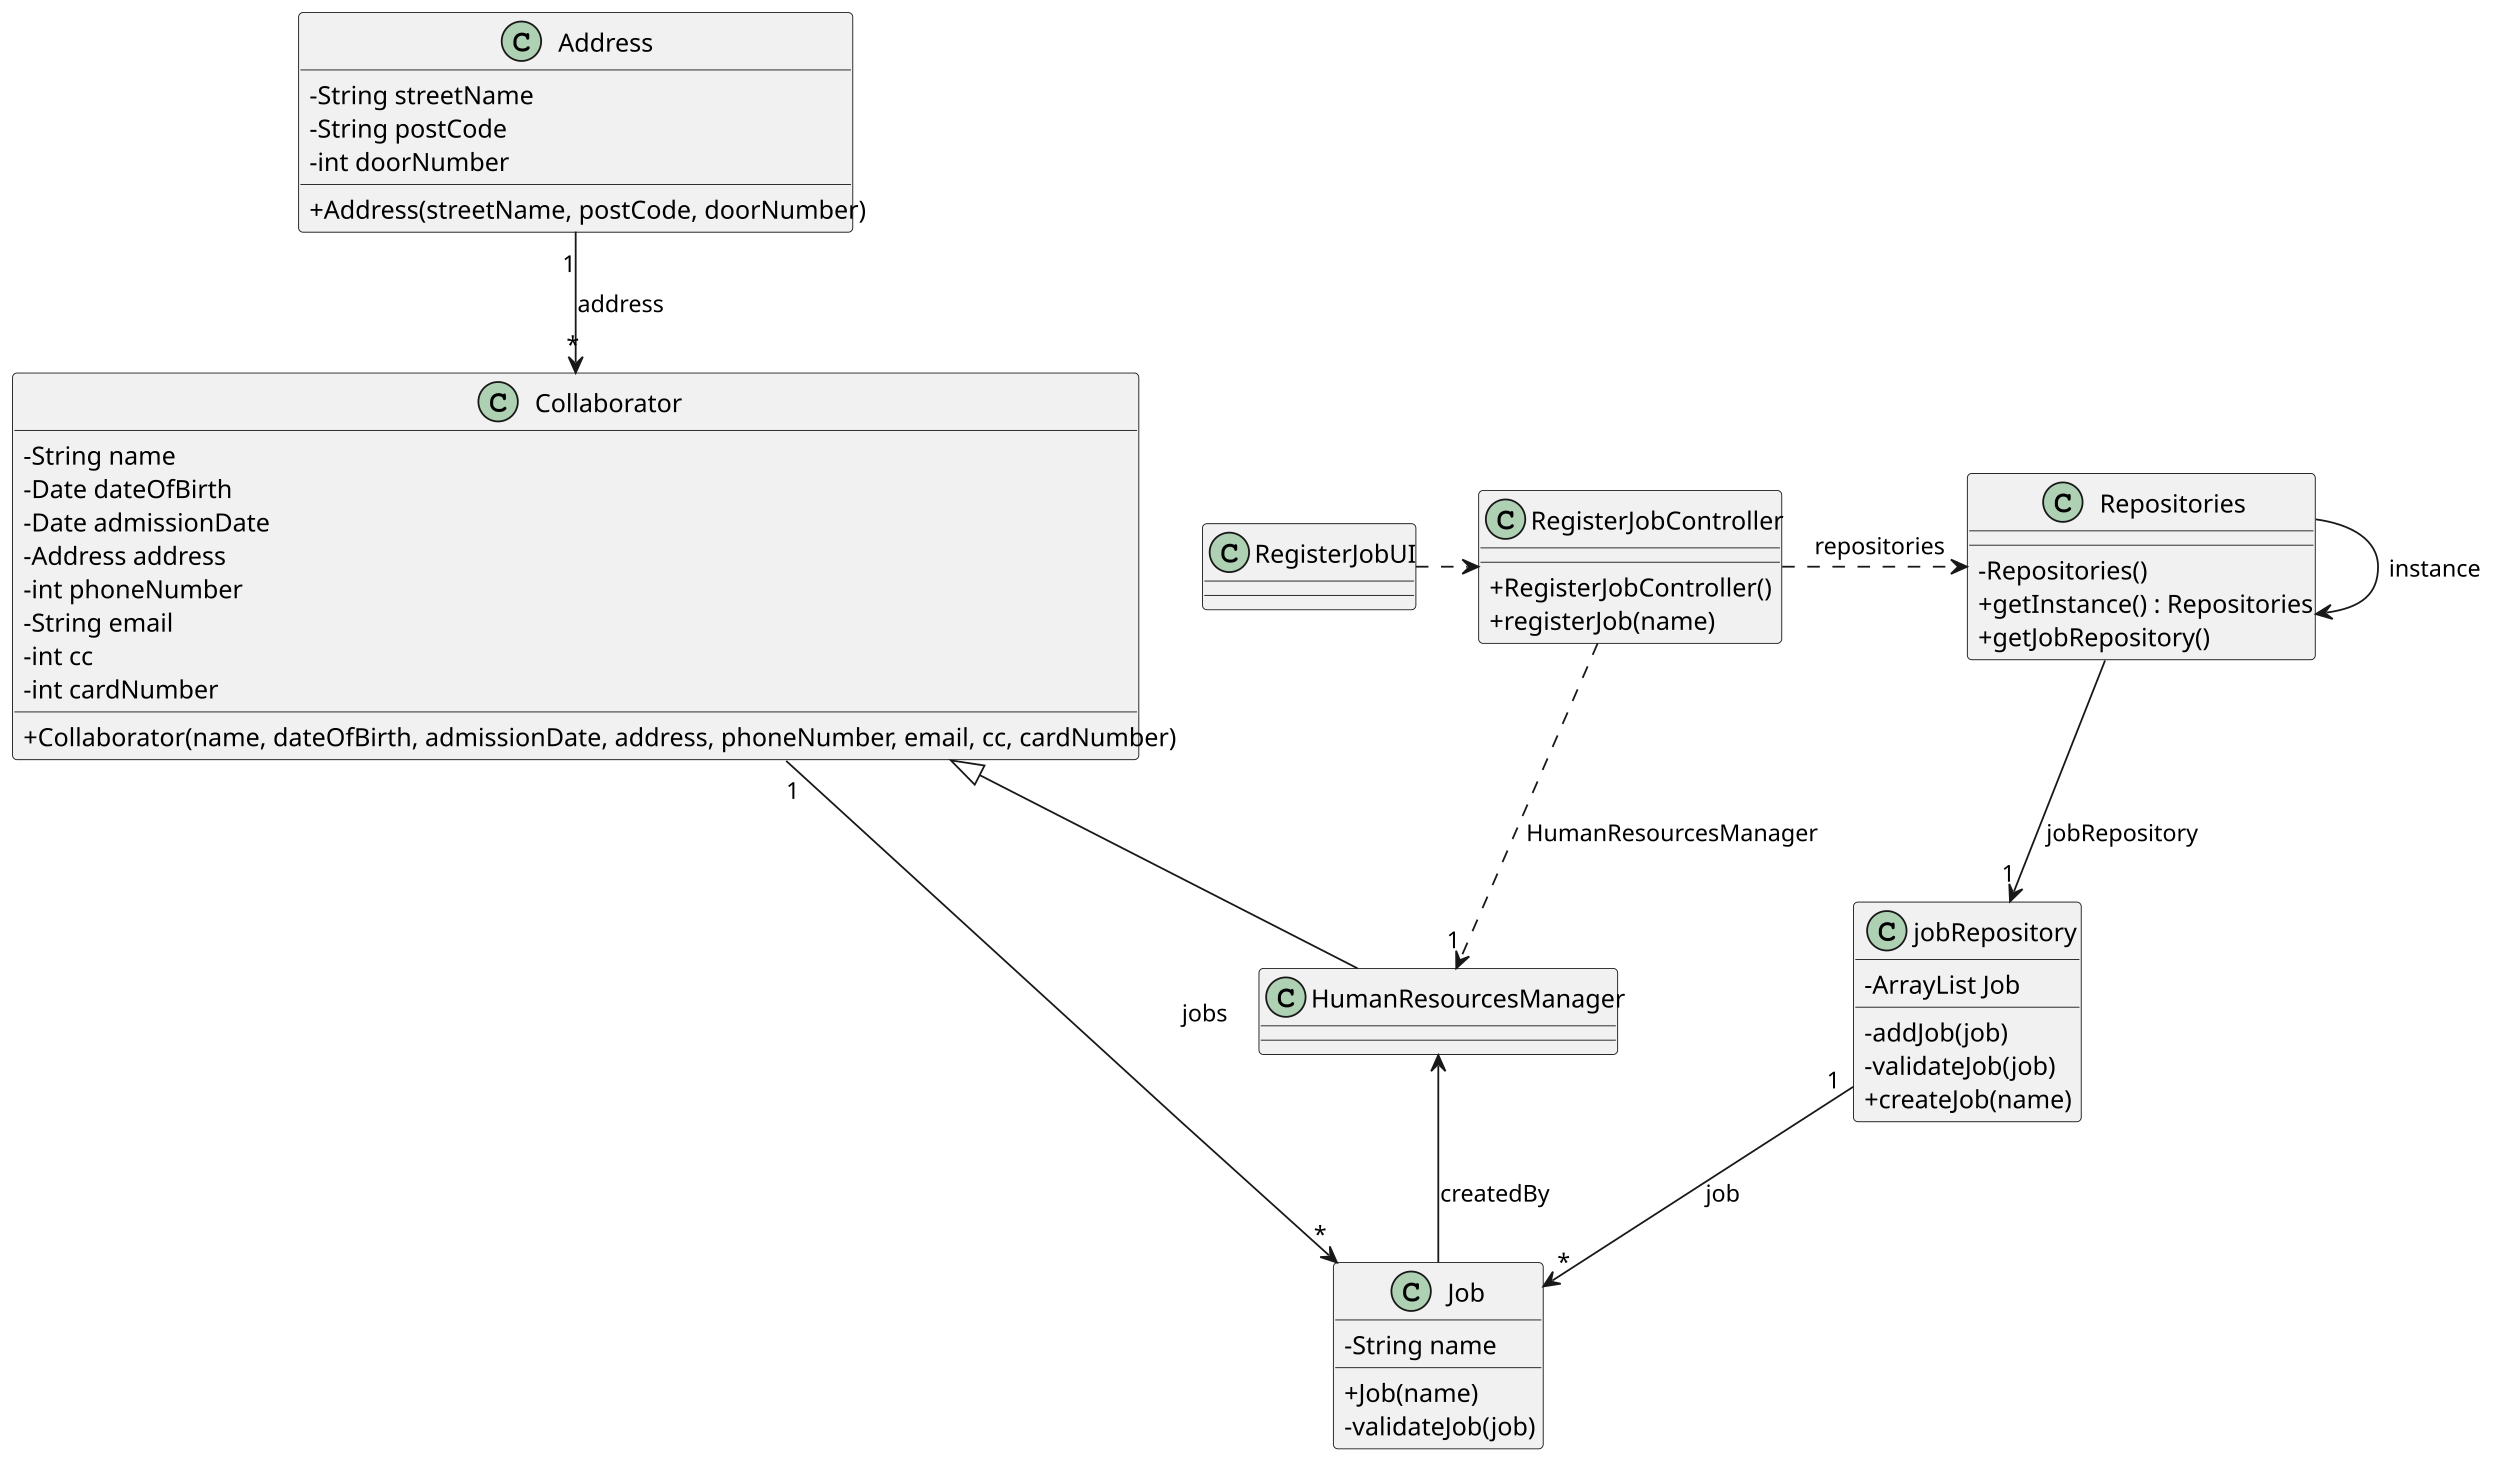
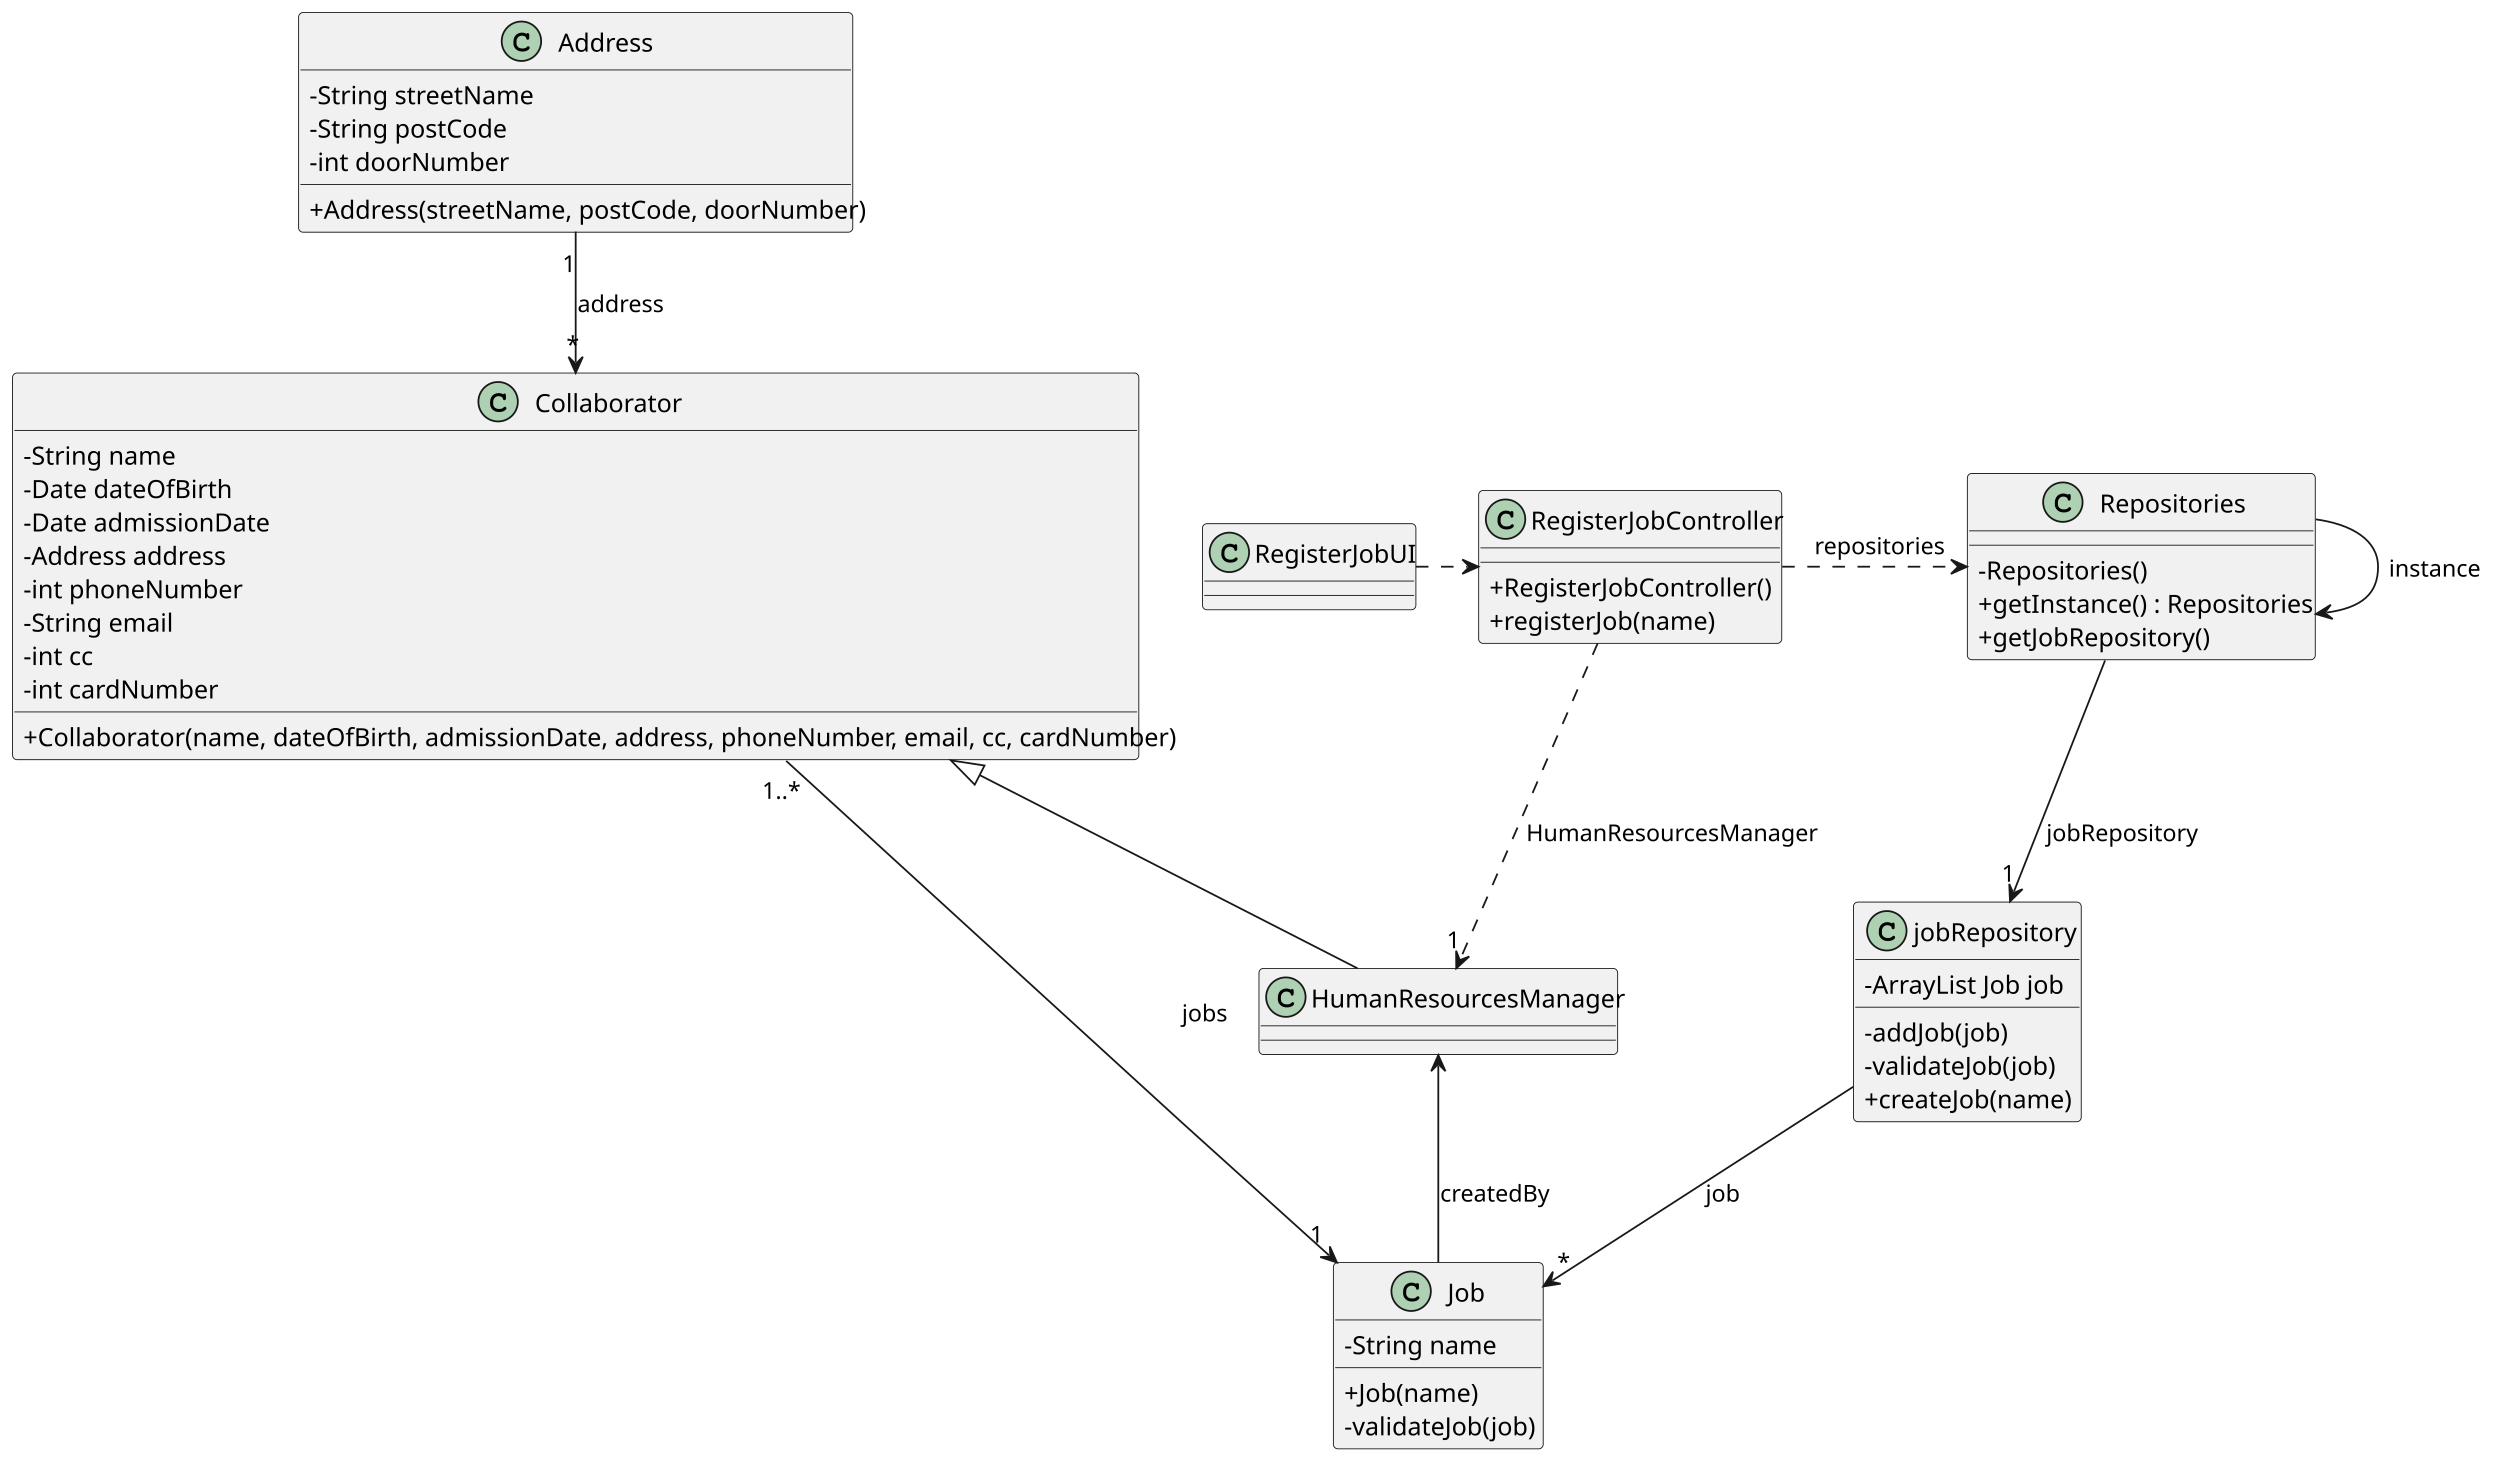
<svg xmlns="http://www.w3.org/2000/svg" contentStyleType="text/css" height="814px" preserveAspectRatio="none" style="width:1394px;height:814px;background:#FFFFFF;" version="1.1" viewBox="0 0 1394 814" width="1394px" zoomAndPan="magnify">
  <defs />
  <g>
    <g id="elem_Job">
      <rect codeLine="11" fill="#F1F1F1" height="103.863" id="Job" rx="2.5" ry="2.5" style="stroke:#181818;stroke-width:0.5;" width="117" x="743.5" y="704" />
      <ellipse cx="786.85" cy="720" fill="#ADD1B2" rx="11" ry="11" style="stroke:#181818;stroke-width:1.0;" />
      <path d="M789.616,715.875 Q789.772,715.656 789.959,715.547 Q790.147,715.438 790.366,715.438 Q790.741,715.438 790.975,715.703 Q791.209,715.953 791.209,716.562 L791.209,718.016 Q791.209,718.625 790.975,718.891 Q790.741,719.156 790.366,719.156 Q790.022,719.156 789.819,718.953 Q789.616,718.766 789.506,718.25 Q789.459,717.891 789.272,717.703 Q788.944,717.328 788.334,717.109 Q787.725,716.891 787.1,716.891 Q786.334,716.891 785.694,717.219 Q785.069,717.547 784.569,718.297 Q784.084,719.047 784.084,720.078 L784.084,721.172 Q784.084,722.406 784.975,723.234 Q785.866,724.047 787.459,724.047 Q788.397,724.047 789.053,723.797 Q789.444,723.641 789.866,723.203 Q790.131,722.938 790.272,722.859 Q790.428,722.781 790.631,722.781 Q790.959,722.781 791.209,723.047 Q791.475,723.297 791.475,723.641 Q791.475,723.984 791.131,724.391 Q790.631,724.969 789.834,725.297 Q788.756,725.75 787.459,725.75 Q785.944,725.75 784.741,725.125 Q783.756,724.625 783.069,723.562 Q782.381,722.484 782.381,721.203 L782.381,720.047 Q782.381,718.719 782.991,717.578 Q783.616,716.422 784.709,715.812 Q785.803,715.188 787.038,715.188 Q787.772,715.188 788.413,715.359 Q789.069,715.516 789.616,715.875 Z " fill="#000000" />
      <text fill="#000000" font-family="sans-serif" font-size="14" lengthAdjust="spacing" textLength="22" x="807.15" y="725.797">Job</text>
      <line style="stroke:#181818;stroke-width:0.5;" x1="744.5" x2="859.5" y1="736" y2="736" />
      <text fill="#000000" font-family="sans-serif" font-size="14" lengthAdjust="spacing" textLength="81" x="749.5" y="755.107">-String name</text>
      <line style="stroke:#181818;stroke-width:0.5;" x1="744.5" x2="859.5" y1="762.621" y2="762.621" />
      <text fill="#000000" font-family="sans-serif" font-size="14" lengthAdjust="spacing" textLength="75" x="749.5" y="781.729">+Job(name)</text>
      <text fill="#000000" font-family="sans-serif" font-size="14" lengthAdjust="spacing" textLength="105" x="749.5" y="800.35">-validateJob(job)</text>
    </g>
    <g id="elem_RegisterJobController">
      <rect codeLine="18" fill="#F1F1F1" height="85.242" id="RegisterJobController" rx="2.5" ry="2.5" style="stroke:#181818;stroke-width:0.5;" width="169" x="824.5" y="273.5" />
      <ellipse cx="839.5" cy="289.5" fill="#ADD1B2" rx="11" ry="11" style="stroke:#181818;stroke-width:1.0;" />
      <path d="M842.266,285.375 Q842.422,285.156 842.609,285.047 Q842.797,284.938 843.016,284.938 Q843.391,284.938 843.625,285.203 Q843.859,285.453 843.859,286.062 L843.859,287.516 Q843.859,288.125 843.625,288.391 Q843.391,288.656 843.016,288.656 Q842.672,288.656 842.469,288.453 Q842.266,288.266 842.156,287.75 Q842.109,287.391 841.922,287.203 Q841.594,286.828 840.984,286.609 Q840.375,286.391 839.75,286.391 Q838.984,286.391 838.344,286.719 Q837.719,287.047 837.219,287.797 Q836.734,288.547 836.734,289.578 L836.734,290.672 Q836.734,291.906 837.625,292.734 Q838.516,293.547 840.109,293.547 Q841.047,293.547 841.703,293.297 Q842.094,293.141 842.516,292.703 Q842.781,292.438 842.922,292.359 Q843.078,292.281 843.281,292.281 Q843.609,292.281 843.859,292.547 Q844.125,292.797 844.125,293.141 Q844.125,293.484 843.781,293.891 Q843.281,294.469 842.484,294.797 Q841.406,295.25 840.109,295.25 Q838.594,295.25 837.391,294.625 Q836.406,294.125 835.719,293.062 Q835.031,291.984 835.031,290.703 L835.031,289.547 Q835.031,288.219 835.641,287.078 Q836.266,285.922 837.359,285.312 Q838.453,284.688 839.688,284.688 Q840.422,284.688 841.062,284.859 Q841.719,285.016 842.266,285.375 Z " fill="#000000" />
      <text fill="#000000" font-family="sans-serif" font-size="14" lengthAdjust="spacing" textLength="137" x="853.5" y="295.297">RegisterJobController</text>
      <line style="stroke:#181818;stroke-width:0.5;" x1="825.5" x2="992.5" y1="305.5" y2="305.5" />
      <line style="stroke:#181818;stroke-width:0.5;" x1="825.5" x2="992.5" y1="313.5" y2="313.5" />
      <text fill="#000000" font-family="sans-serif" font-size="14" lengthAdjust="spacing" textLength="155" x="830.5" y="332.607">+RegisterJobController()</text>
      <text fill="#000000" font-family="sans-serif" font-size="14" lengthAdjust="spacing" textLength="123" x="830.5" y="351.228">+registerJob(name)</text>
    </g>
    <g id="elem_RegisterJobUI">
      <rect codeLine="24" fill="#F1F1F1" height="48" id="RegisterJobUI" rx="2.5" ry="2.5" style="stroke:#181818;stroke-width:0.5;" width="119" x="670.5" y="292" />
      <ellipse cx="685.5" cy="308" fill="#ADD1B2" rx="11" ry="11" style="stroke:#181818;stroke-width:1.0;" />
      <path d="M688.266,303.875 Q688.422,303.656 688.609,303.547 Q688.797,303.438 689.016,303.438 Q689.391,303.438 689.625,303.703 Q689.859,303.953 689.859,304.562 L689.859,306.016 Q689.859,306.625 689.625,306.891 Q689.391,307.156 689.016,307.156 Q688.672,307.156 688.469,306.953 Q688.266,306.766 688.156,306.25 Q688.109,305.891 687.922,305.703 Q687.594,305.328 686.984,305.109 Q686.375,304.891 685.75,304.891 Q684.984,304.891 684.344,305.219 Q683.719,305.547 683.219,306.297 Q682.734,307.047 682.734,308.078 L682.734,309.172 Q682.734,310.406 683.625,311.234 Q684.516,312.047 686.109,312.047 Q687.047,312.047 687.703,311.797 Q688.094,311.641 688.516,311.203 Q688.781,310.938 688.922,310.859 Q689.078,310.781 689.281,310.781 Q689.609,310.781 689.859,311.047 Q690.125,311.297 690.125,311.641 Q690.125,311.984 689.781,312.391 Q689.281,312.969 688.484,313.297 Q687.406,313.75 686.109,313.75 Q684.594,313.75 683.391,313.125 Q682.406,312.625 681.719,311.562 Q681.031,310.484 681.031,309.203 L681.031,308.047 Q681.031,306.719 681.641,305.578 Q682.266,304.422 683.359,303.812 Q684.453,303.188 685.688,303.188 Q686.422,303.188 687.062,303.359 Q687.719,303.516 688.266,303.875 Z " fill="#000000" />
      <text fill="#000000" font-family="sans-serif" font-size="14" lengthAdjust="spacing" textLength="87" x="699.5" y="313.797">RegisterJobUI</text>
      <line style="stroke:#181818;stroke-width:0.5;" x1="671.5" x2="788.5" y1="324" y2="324" />
      <line style="stroke:#181818;stroke-width:0.5;" x1="671.5" x2="788.5" y1="332" y2="332" />
    </g>
    <g id="elem_Collaborator">
      <rect codeLine="27" fill="#F1F1F1" height="215.59" id="Collaborator" rx="2.5" ry="2.5" style="stroke:#181818;stroke-width:0.5;" width="628" x="7" y="208" />
      <ellipse cx="277.75" cy="224" fill="#ADD1B2" rx="11" ry="11" style="stroke:#181818;stroke-width:1.0;" />
      <path d="M280.516,219.875 Q280.672,219.656 280.859,219.547 Q281.047,219.438 281.266,219.438 Q281.641,219.438 281.875,219.703 Q282.109,219.953 282.109,220.562 L282.109,222.016 Q282.109,222.625 281.875,222.891 Q281.641,223.156 281.266,223.156 Q280.922,223.156 280.719,222.953 Q280.516,222.766 280.406,222.25 Q280.359,221.891 280.172,221.703 Q279.844,221.328 279.234,221.109 Q278.625,220.891 278,220.891 Q277.234,220.891 276.594,221.219 Q275.969,221.547 275.469,222.297 Q274.984,223.047 274.984,224.078 L274.984,225.172 Q274.984,226.406 275.875,227.234 Q276.766,228.047 278.359,228.047 Q279.297,228.047 279.953,227.797 Q280.344,227.641 280.766,227.203 Q281.031,226.938 281.172,226.859 Q281.328,226.781 281.531,226.781 Q281.859,226.781 282.109,227.047 Q282.375,227.297 282.375,227.641 Q282.375,227.984 282.031,228.391 Q281.531,228.969 280.734,229.297 Q279.656,229.75 278.359,229.75 Q276.844,229.75 275.641,229.125 Q274.656,228.625 273.969,227.562 Q273.281,226.484 273.281,225.203 L273.281,224.047 Q273.281,222.719 273.891,221.578 Q274.516,220.422 275.609,219.812 Q276.703,219.188 277.938,219.188 Q278.672,219.188 279.312,219.359 Q279.969,219.516 280.516,219.875 Z " fill="#000000" />
      <text fill="#000000" font-family="sans-serif" font-size="14" lengthAdjust="spacing" textLength="78" x="298.25" y="229.797">Collaborator</text>
      <line style="stroke:#181818;stroke-width:0.5;" x1="8" x2="634" y1="240" y2="240" />
      <text fill="#000000" font-family="sans-serif" font-size="14" lengthAdjust="spacing" textLength="81" x="13" y="259.107">-String name</text>
      <text fill="#000000" font-family="sans-serif" font-size="14" lengthAdjust="spacing" textLength="111" x="13" y="277.728">-Date dateOfBirth</text>
      <text fill="#000000" font-family="sans-serif" font-size="14" lengthAdjust="spacing" textLength="132" x="13" y="296.35">-Date admissionDate</text>
      <text fill="#000000" font-family="sans-serif" font-size="14" lengthAdjust="spacing" textLength="112" x="13" y="314.971">-Address address</text>
      <text fill="#000000" font-family="sans-serif" font-size="14" lengthAdjust="spacing" textLength="113" x="13" y="333.592">-int phoneNumber</text>
      <text fill="#000000" font-family="sans-serif" font-size="14" lengthAdjust="spacing" textLength="79" x="13" y="352.213">-String email</text>
      <text fill="#000000" font-family="sans-serif" font-size="14" lengthAdjust="spacing" textLength="38" x="13" y="370.834">-int cc</text>
      <text fill="#000000" font-family="sans-serif" font-size="14" lengthAdjust="spacing" textLength="101" x="13" y="389.455">-int cardNumber</text>
      <line style="stroke:#181818;stroke-width:0.5;" x1="8" x2="634" y1="396.969" y2="396.969" />
      <text fill="#000000" font-family="sans-serif" font-size="14" lengthAdjust="spacing" textLength="616" x="13" y="416.076">+Collaborator(name, dateOfBirth, admissionDate, address, phoneNumber, email, cc, cardNumber)</text>
    </g>
    <g id="elem_Address">
      <rect codeLine="40" fill="#F1F1F1" height="122.484" id="Address" rx="2.5" ry="2.5" style="stroke:#181818;stroke-width:0.5;" width="309" x="166.5" y="7" />
      <ellipse cx="290.75" cy="23" fill="#ADD1B2" rx="11" ry="11" style="stroke:#181818;stroke-width:1.0;" />
      <path d="M293.516,18.875 Q293.672,18.656 293.859,18.547 Q294.047,18.438 294.266,18.438 Q294.641,18.438 294.875,18.703 Q295.109,18.953 295.109,19.562 L295.109,21.016 Q295.109,21.625 294.875,21.891 Q294.641,22.156 294.266,22.156 Q293.922,22.156 293.719,21.953 Q293.516,21.766 293.406,21.25 Q293.359,20.891 293.172,20.703 Q292.844,20.328 292.234,20.109 Q291.625,19.891 291,19.891 Q290.234,19.891 289.594,20.219 Q288.969,20.547 288.469,21.297 Q287.984,22.047 287.984,23.078 L287.984,24.172 Q287.984,25.406 288.875,26.234 Q289.766,27.047 291.359,27.047 Q292.297,27.047 292.953,26.797 Q293.344,26.641 293.766,26.203 Q294.031,25.938 294.172,25.859 Q294.328,25.781 294.531,25.781 Q294.859,25.781 295.109,26.047 Q295.375,26.297 295.375,26.641 Q295.375,26.984 295.031,27.391 Q294.531,27.969 293.734,28.297 Q292.656,28.75 291.359,28.75 Q289.844,28.75 288.641,28.125 Q287.656,27.625 286.969,26.562 Q286.281,25.484 286.281,24.203 L286.281,23.047 Q286.281,21.719 286.891,20.578 Q287.516,19.422 288.609,18.812 Q289.703,18.188 290.938,18.188 Q291.672,18.188 292.312,18.359 Q292.969,18.516 293.516,18.875 Z " fill="#000000" />
      <text fill="#000000" font-family="sans-serif" font-size="14" lengthAdjust="spacing" textLength="52" x="311.25" y="28.797">Address</text>
      <line style="stroke:#181818;stroke-width:0.5;" x1="167.5" x2="474.5" y1="39" y2="39" />
      <text fill="#000000" font-family="sans-serif" font-size="14" lengthAdjust="spacing" textLength="118" x="172.5" y="58.107">-String streetName</text>
      <text fill="#000000" font-family="sans-serif" font-size="14" lengthAdjust="spacing" textLength="107" x="172.5" y="76.728">-String postCode</text>
      <text fill="#000000" font-family="sans-serif" font-size="14" lengthAdjust="spacing" textLength="102" x="172.5" y="95.35">-int doorNumber</text>
      <line style="stroke:#181818;stroke-width:0.5;" x1="167.5" x2="474.5" y1="102.863" y2="102.863" />
      <text fill="#000000" font-family="sans-serif" font-size="14" lengthAdjust="spacing" textLength="297" x="172.5" y="121.971">+Address(streetName, postCode, doorNumber)</text>
    </g>
    <g id="elem_HumanResourcesManager">
      <rect codeLine="48" fill="#F1F1F1" height="48" id="HumanResourcesManager" rx="2.5" ry="2.5" style="stroke:#181818;stroke-width:0.5;" width="200" x="702" y="540" />
      <ellipse cx="717" cy="556" fill="#ADD1B2" rx="11" ry="11" style="stroke:#181818;stroke-width:1.0;" />
      <path d="M719.766,551.875 Q719.922,551.656 720.109,551.547 Q720.297,551.438 720.516,551.438 Q720.891,551.438 721.125,551.703 Q721.359,551.953 721.359,552.562 L721.359,554.016 Q721.359,554.625 721.125,554.891 Q720.891,555.156 720.516,555.156 Q720.172,555.156 719.969,554.953 Q719.766,554.766 719.656,554.25 Q719.609,553.891 719.422,553.703 Q719.094,553.328 718.484,553.109 Q717.875,552.891 717.25,552.891 Q716.484,552.891 715.844,553.219 Q715.219,553.547 714.719,554.297 Q714.234,555.047 714.234,556.078 L714.234,557.172 Q714.234,558.406 715.125,559.234 Q716.016,560.047 717.609,560.047 Q718.547,560.047 719.203,559.797 Q719.594,559.641 720.016,559.203 Q720.281,558.938 720.422,558.859 Q720.578,558.781 720.781,558.781 Q721.109,558.781 721.359,559.047 Q721.625,559.297 721.625,559.641 Q721.625,559.984 721.281,560.391 Q720.781,560.969 719.984,561.297 Q718.906,561.75 717.609,561.75 Q716.094,561.75 714.891,561.125 Q713.906,560.625 713.219,559.562 Q712.531,558.484 712.531,557.203 L712.531,556.047 Q712.531,554.719 713.141,553.578 Q713.766,552.422 714.859,551.812 Q715.953,551.188 717.188,551.188 Q717.922,551.188 718.562,551.359 Q719.219,551.516 719.766,551.875 Z " fill="#000000" />
      <text fill="#000000" font-family="sans-serif" font-size="14" lengthAdjust="spacing" textLength="168" x="731" y="561.797">HumanResourcesManager</text>
      <line style="stroke:#181818;stroke-width:0.5;" x1="703" x2="901" y1="572" y2="572" />
      <line style="stroke:#181818;stroke-width:0.5;" x1="703" x2="901" y1="580" y2="580" />
    </g>
    <g id="elem_Repositories">
      <rect codeLine="51" fill="#F1F1F1" height="103.863" id="Repositories" rx="2.5" ry="2.5" style="stroke:#181818;stroke-width:0.5;" width="194" x="1097" y="264" />
      <ellipse cx="1150.25" cy="280" fill="#ADD1B2" rx="11" ry="11" style="stroke:#181818;stroke-width:1.0;" />
      <path d="M1153.016,275.875 Q1153.172,275.656 1153.359,275.547 Q1153.547,275.438 1153.766,275.438 Q1154.141,275.438 1154.375,275.703 Q1154.609,275.953 1154.609,276.562 L1154.609,278.016 Q1154.609,278.625 1154.375,278.891 Q1154.141,279.156 1153.766,279.156 Q1153.422,279.156 1153.219,278.953 Q1153.016,278.766 1152.906,278.25 Q1152.859,277.891 1152.672,277.703 Q1152.344,277.328 1151.734,277.109 Q1151.125,276.891 1150.5,276.891 Q1149.734,276.891 1149.094,277.219 Q1148.469,277.547 1147.969,278.297 Q1147.484,279.047 1147.484,280.078 L1147.484,281.172 Q1147.484,282.406 1148.375,283.234 Q1149.266,284.047 1150.859,284.047 Q1151.797,284.047 1152.453,283.797 Q1152.844,283.641 1153.266,283.203 Q1153.531,282.938 1153.672,282.859 Q1153.828,282.781 1154.031,282.781 Q1154.359,282.781 1154.609,283.047 Q1154.875,283.297 1154.875,283.641 Q1154.875,283.984 1154.531,284.391 Q1154.031,284.969 1153.234,285.297 Q1152.156,285.75 1150.859,285.75 Q1149.344,285.75 1148.141,285.125 Q1147.156,284.625 1146.469,283.562 Q1145.781,282.484 1145.781,281.203 L1145.781,280.047 Q1145.781,278.719 1146.391,277.578 Q1147.016,276.422 1148.109,275.812 Q1149.203,275.188 1150.438,275.188 Q1151.172,275.188 1151.812,275.359 Q1152.469,275.516 1153.016,275.875 Z " fill="#000000" />
      <text fill="#000000" font-family="sans-serif" font-size="14" lengthAdjust="spacing" textLength="79" x="1170.75" y="285.797">Repositories</text>
      <line style="stroke:#181818;stroke-width:0.5;" x1="1098" x2="1290" y1="296" y2="296" />
      <line style="stroke:#181818;stroke-width:0.5;" x1="1098" x2="1290" y1="304" y2="304" />
      <text fill="#000000" font-family="sans-serif" font-size="14" lengthAdjust="spacing" textLength="94" x="1103" y="323.107">-Repositories()</text>
      <text fill="#000000" font-family="sans-serif" font-size="14" lengthAdjust="spacing" textLength="182" x="1103" y="341.728">+getInstance() : Repositories</text>
      <text fill="#000000" font-family="sans-serif" font-size="14" lengthAdjust="spacing" textLength="128" x="1103" y="360.35">+getJobRepository()</text>
    </g>
    <g id="elem_jobRepository">
      <rect codeLine="58" fill="#F1F1F1" height="122.484" id="jobRepository" rx="2.5" ry="2.5" style="stroke:#181818;stroke-width:0.5;" width="127" x="1033.5" y="503" />
      <ellipse cx="1052.1" cy="519" fill="#ADD1B2" rx="11" ry="11" style="stroke:#181818;stroke-width:1.0;" />
      <path d="M1054.866,514.875 Q1055.022,514.656 1055.209,514.547 Q1055.397,514.438 1055.616,514.438 Q1055.991,514.438 1056.225,514.703 Q1056.459,514.953 1056.459,515.562 L1056.459,517.016 Q1056.459,517.625 1056.225,517.891 Q1055.991,518.156 1055.616,518.156 Q1055.272,518.156 1055.069,517.953 Q1054.866,517.766 1054.756,517.25 Q1054.709,516.891 1054.522,516.703 Q1054.194,516.328 1053.584,516.109 Q1052.975,515.891 1052.35,515.891 Q1051.584,515.891 1050.944,516.219 Q1050.319,516.547 1049.819,517.297 Q1049.334,518.047 1049.334,519.078 L1049.334,520.172 Q1049.334,521.406 1050.225,522.234 Q1051.116,523.047 1052.709,523.047 Q1053.647,523.047 1054.303,522.797 Q1054.694,522.641 1055.116,522.203 Q1055.381,521.938 1055.522,521.859 Q1055.678,521.781 1055.881,521.781 Q1056.209,521.781 1056.459,522.047 Q1056.725,522.297 1056.725,522.641 Q1056.725,522.984 1056.381,523.391 Q1055.881,523.969 1055.084,524.297 Q1054.006,524.75 1052.709,524.75 Q1051.194,524.75 1049.991,524.125 Q1049.006,523.625 1048.319,522.562 Q1047.631,521.484 1047.631,520.203 L1047.631,519.047 Q1047.631,517.719 1048.241,516.578 Q1048.866,515.422 1049.959,514.812 Q1051.053,514.188 1052.287,514.188 Q1053.022,514.188 1053.662,514.359 Q1054.319,514.516 1054.866,514.875 Z " fill="#000000" />
      <text fill="#000000" font-family="sans-serif" font-size="14" lengthAdjust="spacing" textLength="87" x="1066.9" y="524.797">jobRepository</text>
      <line style="stroke:#181818;stroke-width:0.5;" x1="1034.5" x2="1159.5" y1="535" y2="535" />
-       <text fill="#000000" font-family="sans-serif" font-size="14" lengthAdjust="spacing" textLength="87" x="1039.5" y="554.107">-ArrayList Job</text>
+       <text fill="#000000" font-family="sans-serif" font-size="14" lengthAdjust="spacing" textLength="110" x="1039.5" y="554.107">-ArrayList Job job</text>
      <line style="stroke:#181818;stroke-width:0.5;" x1="1034.5" x2="1159.5" y1="561.621" y2="561.621" />
      <text fill="#000000" font-family="sans-serif" font-size="14" lengthAdjust="spacing" textLength="80" x="1039.5" y="580.729">-addJob(job)</text>
      <text fill="#000000" font-family="sans-serif" font-size="14" lengthAdjust="spacing" textLength="105" x="1039.5" y="599.35">-validateJob(job)</text>
      <text fill="#000000" font-family="sans-serif" font-size="14" lengthAdjust="spacing" textLength="115" x="1039.5" y="617.971">+createJob(name)</text>
    </g>
    <g id="link_RegisterJobController_Repositories">
      <path codeLine="66" d="M993.74,316 C1026.14,316 1057.35,316 1090.83,316 " fill="none" id="RegisterJobController-to-Repositories" style="stroke:#181818;stroke-width:1.0;stroke-dasharray:7.0,7.0;" />
      <polygon fill="#181818" points="1096.83,316,1087.83,312,1091.83,316,1087.83,320,1096.83,316" style="stroke:#181818;stroke-width:1.0;" />
      <text fill="#000000" font-family="sans-serif" font-size="13" lengthAdjust="spacing" textLength="67" x="1011.75" y="309.028">repositories</text>
    </g>
    <g id="link_RegisterJobUI_RegisterJobController">
      <path codeLine="67" d="M789.5,316 C789.61,316 789.67,316 789.67,316 C789.67,316 802.02,316 818.38,316 " fill="none" id="RegisterJobUI-to-RegisterJobController" style="stroke:#181818;stroke-width:1.0;stroke-dasharray:7.0,7.0;" />
      <polygon fill="#181818" points="824.38,316,815.38,312,819.38,316,815.38,320,824.38,316" style="stroke:#181818;stroke-width:1.0;" />
    </g>
    <g id="link_Repositories_Repositories">
      <path codeLine="68" d="M1291.28,289.59 C1311.48,292.37 1326,301.17 1326,316 C1326,330.83 1317.424,338.812 1297.224,341.592 " fill="none" id="Repositories-to-Repositories" style="stroke:#181818;stroke-width:1.0;" />
      <polygon fill="#181818" points="1291.28,342.41,1300.741,345.146,1296.233,341.728,1299.651,337.22,1291.28,342.41" style="stroke:#181818;stroke-width:1.0;" />
      <text fill="#000000" font-family="sans-serif" font-size="13" lengthAdjust="spacing" textLength="49" x="1332" y="321.528">instance</text>
    </g>
    <g id="link_Repositories_jobRepository">
      <path codeLine="69" d="M1173.78,368.27 C1158.35,407.42 1139.241,455.878 1122.981,497.108 " fill="none" id="Repositories-to-jobRepository" style="stroke:#181818;stroke-width:1.0;" />
      <polygon fill="#181818" points="1120.78,502.69,1127.803,495.785,1122.614,498.039,1120.361,492.85,1120.78,502.69" style="stroke:#181818;stroke-width:1.0;" />
      <text fill="#000000" font-family="sans-serif" font-size="13" lengthAdjust="spacing" textLength="79" x="1141" y="469.028">jobRepository</text>
      <text fill="#000000" font-family="sans-serif" font-size="13" lengthAdjust="spacing" textLength="7" x="1116.125" y="491.635">1</text>
    </g>
    <g id="link_jobRepository_Job">
      <path codeLine="70" d="M1033.35,605.99 C982.03,639.05 915.474,681.911 865.564,714.061 " fill="none" id="jobRepository-to-Job" style="stroke:#181818;stroke-width:1.0;" />
      <polygon fill="#181818" points="860.52,717.31,870.252,715.799,864.723,714.602,865.92,709.073,860.52,717.31" style="stroke:#181818;stroke-width:1.0;" />
      <text fill="#000000" font-family="sans-serif" font-size="13" lengthAdjust="spacing" textLength="17" x="951" y="670.028">job</text>
-       <text fill="#000000" font-family="sans-serif" font-size="13" lengthAdjust="spacing" textLength="7" x="1018.586" y="606.879">1</text>
      <text fill="#000000" font-family="sans-serif" font-size="13" lengthAdjust="spacing" textLength="5" x="868.338" y="708.319">*</text>
    </g>
    <g id="link_Collaborator_HumanResourcesManager">
      <path codeLine="71" d="M546.245,432.197 C630.865,475.476 704.72,513.25 756.98,539.97 " fill="none" id="Collaborator-backto-HumanResourcesManager" style="stroke:#181818;stroke-width:1.0;" />
      <polygon fill="none" points="530.22,424,543.513,437.538,548.978,426.855,530.22,424" style="stroke:#181818;stroke-width:1.0;" />
    </g>
    <g id="link_RegisterJobController_HumanResourcesManager">
      <path codeLine="72" d="M890.85,358.73 C868.13,410.96 832.413,493.068 814.403,534.478 " fill="none" id="RegisterJobController-to-HumanResourcesManager" style="stroke:#181818;stroke-width:1.0;stroke-dasharray:7.0,7.0;" />
      <polygon fill="#181818" points="812.01,539.98,819.268,533.322,814.004,535.395,811.931,530.131,812.01,539.98" style="stroke:#181818;stroke-width:1.0;" />
      <text fill="#000000" font-family="sans-serif" font-size="13" lengthAdjust="spacing" textLength="153" x="851" y="469.028">HumanResourcesManager</text>
      <text fill="#000000" font-family="sans-serif" font-size="13" lengthAdjust="spacing" textLength="7" x="806.678" y="528.712">1</text>
    </g>
    <g id="link_HumanResourcesManager_Job">
      <path codeLine="73" d="M802,594.3 C802,622.94 802,666.36 802,703.97 " fill="none" id="HumanResourcesManager-backto-Job" style="stroke:#181818;stroke-width:1.0;" />
      <polygon fill="#181818" points="802,588.3,798,597.3,802,593.3,806,597.3,802,588.3" style="stroke:#181818;stroke-width:1.0;" />
      <text fill="#000000" font-family="sans-serif" font-size="13" lengthAdjust="spacing" textLength="59" x="803" y="670.028">createdBy</text>
    </g>
    <g id="link_Collaborator_Job">
      <path codeLine="74" d="M438.39,424.29 C535.65,513.18 658,625 658,625 C658,625 700.707,663.549 741.047,699.969 " fill="none" id="Collaborator-to-Job" style="stroke:#181818;stroke-width:1.0;" />
      <polygon fill="#181818" points="745.5,703.99,741.5,694.99,741.789,700.639,736.139,700.928,745.5,703.99" style="stroke:#181818;stroke-width:1.0;" />
      <text fill="#000000" font-family="sans-serif" font-size="13" lengthAdjust="spacing" textLength="24" x="659" y="569.528">jobs</text>
-       <text fill="#000000" font-family="sans-serif" font-size="13" lengthAdjust="spacing" textLength="7" x="438.33" y="445.457">1</text>
-       <text fill="#000000" font-family="sans-serif" font-size="13" lengthAdjust="spacing" textLength="5" x="732.572" y="692.916">*</text>
+       <text fill="#000000" font-family="sans-serif" font-size="13" lengthAdjust="spacing" textLength="20" x="424.934" y="445.457">1..*</text>
+       <text fill="#000000" font-family="sans-serif" font-size="13" lengthAdjust="spacing" textLength="7" x="730.438" y="692.916">1</text>
    </g>
    <g id="link_Address_Collaborator">
      <path codeLine="75" d="M321,129.18 C321,152.93 321,174.96 321,201.95 " fill="none" id="Address-to-Collaborator" style="stroke:#181818;stroke-width:1.0;" />
      <polygon fill="#181818" points="321,207.95,325,198.95,321,202.95,317,198.95,321,207.95" style="stroke:#181818;stroke-width:1.0;" />
      <text fill="#000000" font-family="sans-serif" font-size="13" lengthAdjust="spacing" textLength="46" x="322" y="174.028">address</text>
      <text fill="#000000" font-family="sans-serif" font-size="13" lengthAdjust="spacing" textLength="7" x="313.573" y="151.689">1</text>
      <text fill="#000000" font-family="sans-serif" font-size="13" lengthAdjust="spacing" textLength="5" x="315.824" y="196.808">*</text>
    </g>
  </g>
</svg>
